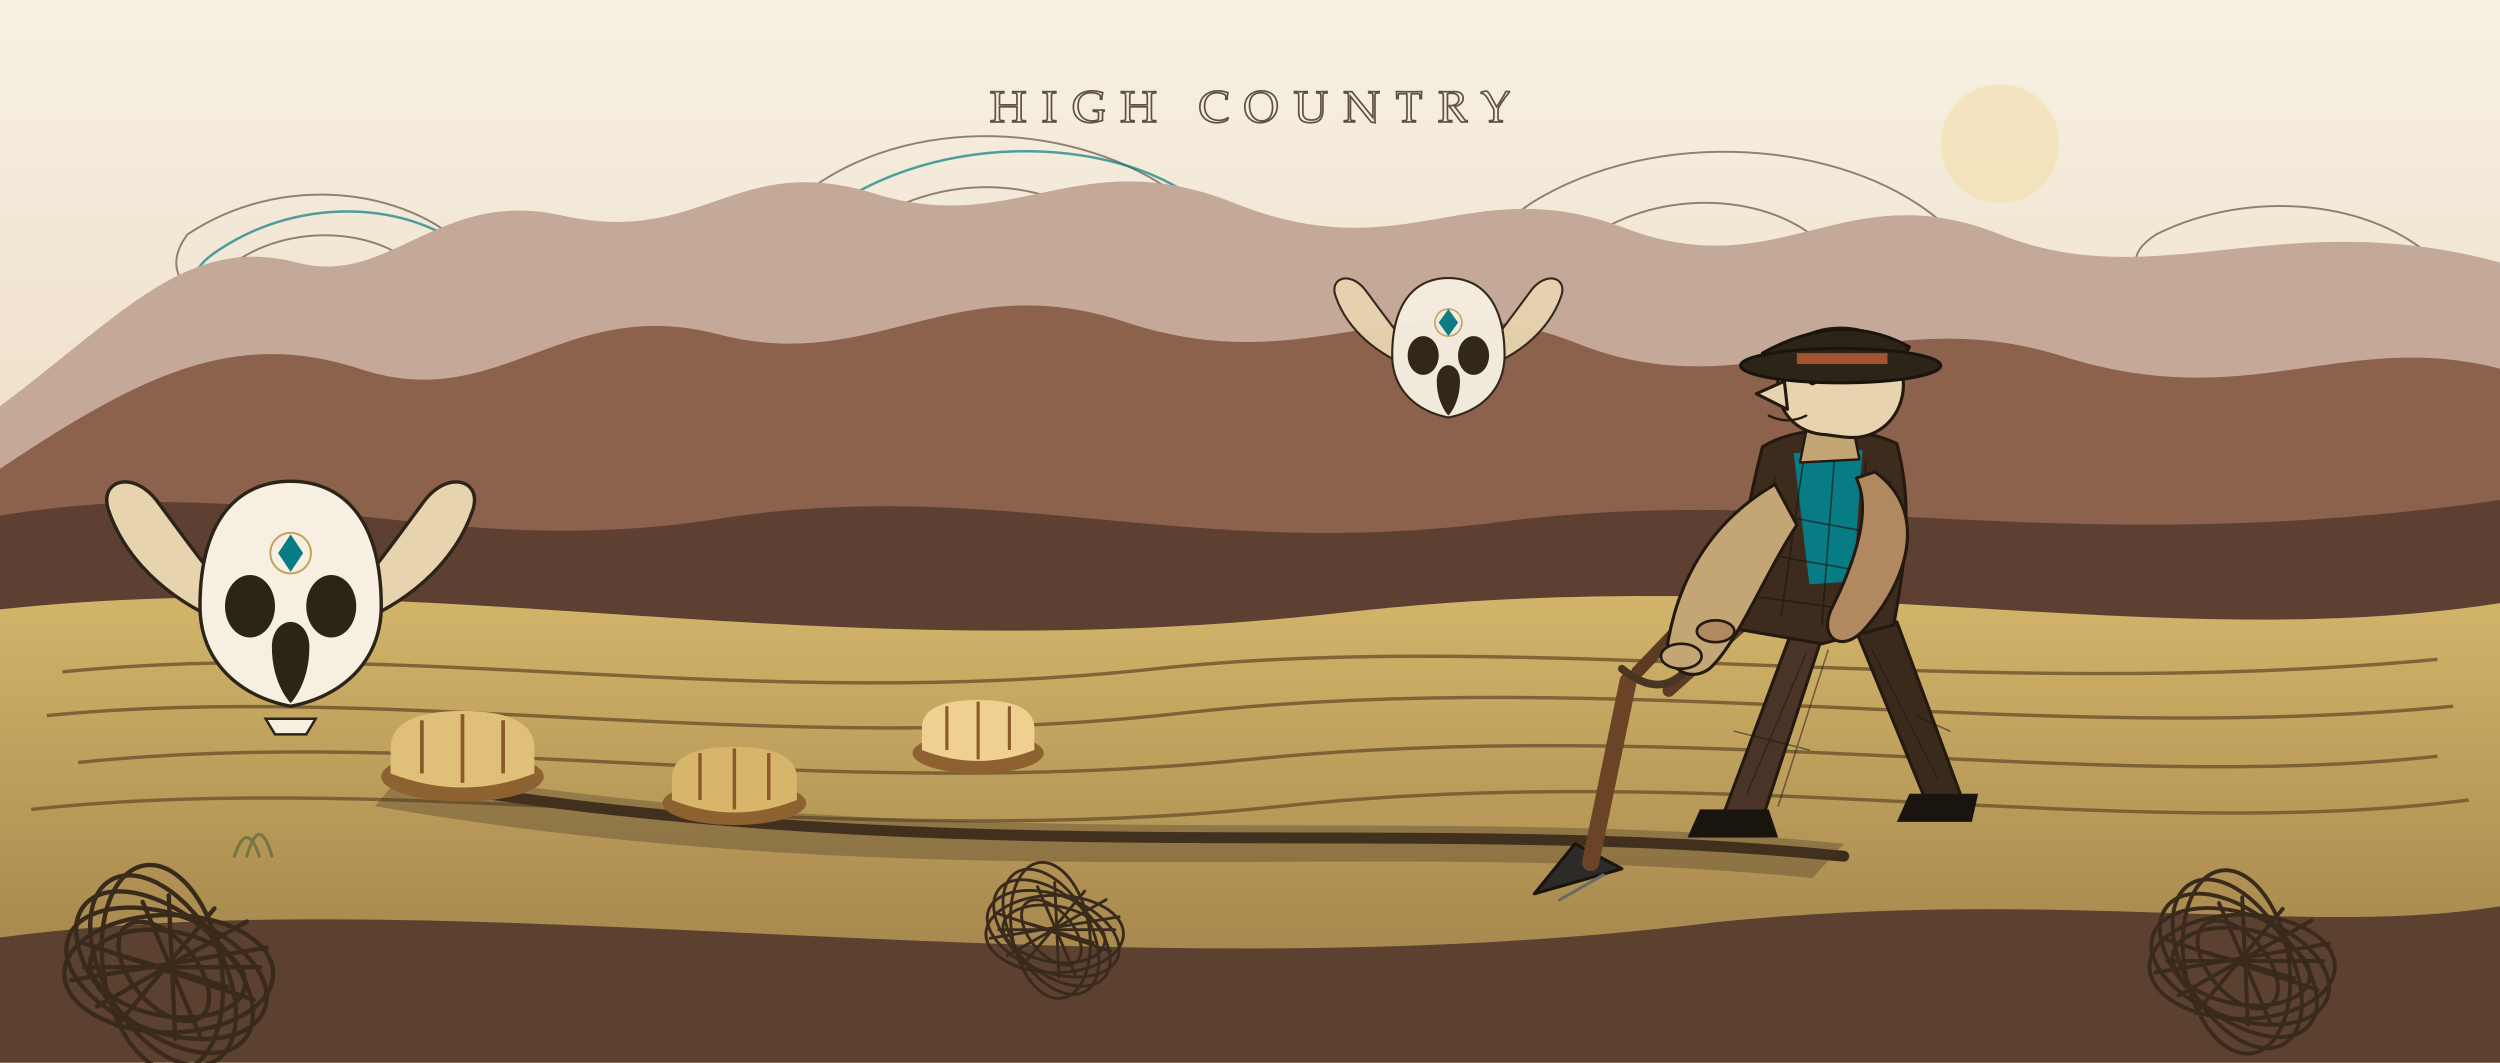
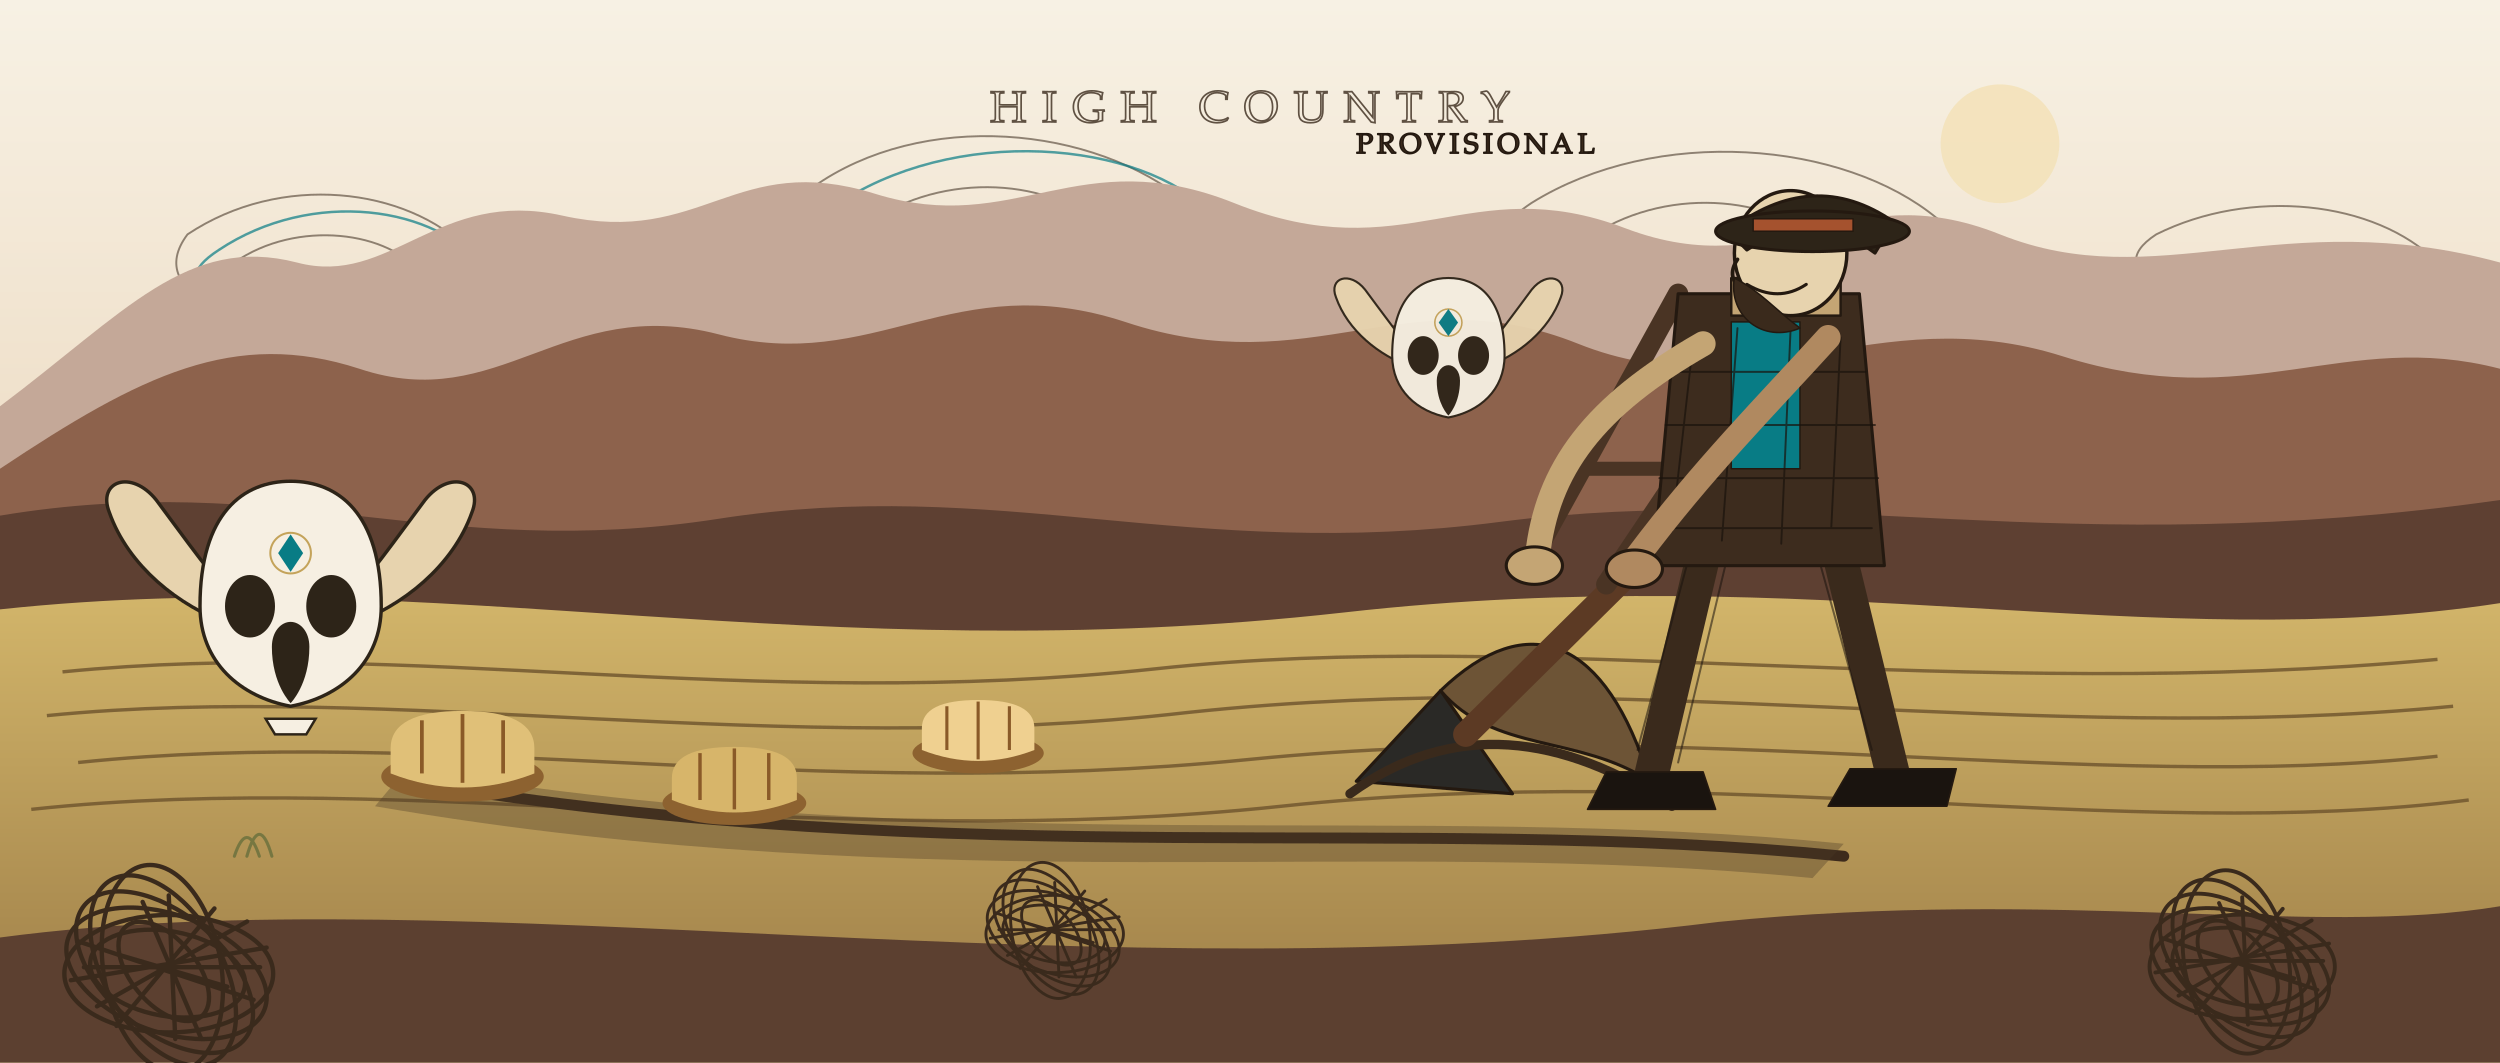
<svg xmlns="http://www.w3.org/2000/svg" viewBox="0 0 1600 680" role="presentation" focusable="false">
  <defs>
    <linearGradient id="sky" x1="0" y1="0" x2="0" y2="1">
      <stop offset="0" stop-color="#f7f1e4" />
      <stop offset="1" stop-color="#e4c7a4" />
    </linearGradient>
    <linearGradient id="field" x1="0" y1="0" x2="0" y2="1">
      <stop offset="0" stop-color="#d2b56a" />
      <stop offset="1" stop-color="#9a7a45" />
    </linearGradient>
    <symbol id="weed" viewBox="-40 -34 80 68">
      <g fill="none" stroke="#3a2a1c" stroke-width="1.35" stroke-linecap="round">
        <ellipse cx="0" cy="2" rx="32" ry="18" />
        <ellipse cx="0" cy="2" rx="32" ry="18" transform="rotate(20)" />
        <ellipse cx="0" cy="2" rx="32" ry="18" transform="rotate(40)" />
        <ellipse cx="0" cy="2" rx="32" ry="18" transform="rotate(60)" />
        <ellipse cx="0" cy="2" rx="32" ry="18" transform="rotate(80)" />
        <ellipse cx="0" cy="2" rx="24" ry="13" transform="rotate(10)" />
        <ellipse cx="0" cy="2" rx="18" ry="10" transform="rotate(50)" />
        <path d="M-30 4 L30 -6 M-28 -8 L26 10 M-22 12 L24 -14 M-8 -20 L10 22 M14 -18 L-16 18 M-16 -4 L18 6 M0 -22 L2 22 M-26 0 L28 0" />
      </g>
    </symbol>
  </defs>
  <rect width="1600" height="680" fill="url(#sky)" />
  <circle cx="1280" cy="92" r="38" fill="#f3e2b8" opacity=".85" />
  <text x="800" y="78" text-anchor="middle" font-family="Cinzel, Palatino, serif" font-size="28" letter-spacing="10" fill="none" stroke="#3a2a1c" stroke-width="1.1" opacity=".8">HIGH COUNTRY</text>
  <g fill="none" stroke="#3a2a1c" stroke-width="1.25" opacity=".55">
    <path d="M120 150 C180 110 260 120 300 160 C340 200 280 230 220 220 C160 210 90 190 120 150Z" />
    <path d="M150 168 C190 140 250 148 270 176 C290 204 240 220 200 208 C160 196 130 188 150 168Z" />
    <path d="M520 120 C590 70 700 80 760 130 C820 180 740 230 640 210 C540 190 470 160 520 120Z" />
    <path d="M560 140 C610 108 680 116 710 150 C740 184 680 210 620 196 C560 182 530 162 560 140Z" />
    <path d="M980 130 C1060 80 1180 90 1240 140 C1300 190 1200 240 1100 220 C1000 200 920 170 980 130Z" />
    <path d="M1020 150 C1070 118 1140 126 1170 160 C1200 194 1140 214 1080 202 C1020 190 990 170 1020 150Z" />
    <path d="M1380 150 C1440 120 1520 128 1560 168 C1588 198 1520 220 1460 208 C1400 196 1340 176 1380 150Z" />
  </g>
  <g fill="none" stroke="#087c85" stroke-width="1.6" opacity=".7">
    <path d="M140 160 C200 120 280 132 310 172 C340 214 260 236 200 214 C150 196 100 186 140 160Z" />
    <path d="M540 128 C620 78 740 92 780 142 C820 194 720 236 620 214 C530 194 480 160 540 128Z" />
  </g>
  <path fill="#c4a898" d="M0 260 C80 200 120 150 190 168 C250 184 280 120 360 138 C450 158 470 96 560 124 C650 152 690 90 790 130 C900 174 940 108 1040 146 C1140 184 1180 110 1280 150 C1380 190 1460 130 1600 168 L1600 330 L0 330Z" />
  <path fill="#8d624c" d="M0 300 C90 240 150 210 230 236 C320 266 360 188 460 214 C560 240 610 170 720 206 C840 246 900 176 1010 220 C1120 264 1200 190 1320 228 C1440 266 1500 210 1600 236 L1600 390 L0 390Z" />
  <path fill="#5e4032" d="M0 330 C180 300 280 360 460 332 C640 304 760 360 960 334 C1160 308 1320 360 1600 320 L1600 430 L0 430Z" />
  <path fill="url(#field)" d="M0 390 C280 360 520 430 860 392 C1160 358 1380 420 1600 386 L1600 680 L0 680Z" />
  <g fill="none" stroke="#6d532c" stroke-width="2.2" opacity=".8">
    <path d="M40 430 C260 408 480 456 740 428 C980 402 1260 450 1560 422" />
    <path d="M30 458 C250 436 500 486 760 456 C1040 426 1300 478 1570 452" />
    <path d="M50 488 C280 464 520 514 800 486 C1080 458 1340 508 1560 484" />
    <path d="M20 518 C260 492 540 546 820 516 C1100 486 1360 540 1580 512" />
  </g>
  <path fill="none" stroke="#3d2b1c" stroke-width="7" stroke-linecap="round" d="M1180 548 C900 520 620 560 260 500" />
  <path fill="#4a3824" opacity=".35" d="M260 492 C620 552 900 512 1180 540 L1160 562 C880 534 600 578 240 516Z" />
  <g transform="translate(250,455)">
    <ellipse cx="46" cy="42" rx="52" ry="16" fill="#8d6230" />
    <path d="M0 24 Q0 0 46 0 Q92 0 92 24 L92 40 Q46 58 0 40Z" fill="#e0c078" />
    <path d="M20 6 V40 M46 2 V46 M72 6 V40" stroke="#8a5a28" stroke-width="2.4" fill="none" />
  </g>
  <g transform="translate(430,478)">
    <ellipse cx="40" cy="36" rx="46" ry="14" fill="#8d6230" />
    <path d="M0 20 Q0 0 40 0 Q80 0 80 20 L80 34 Q40 50 0 34Z" fill="#d7b56a" />
    <path d="M18 4 V34 M40 1 V40 M62 4 V34" stroke="#8a5a28" stroke-width="2.2" fill="none" />
  </g>
  <g transform="translate(590,448)">
    <ellipse cx="36" cy="34" rx="42" ry="13" fill="#8d6230" />
    <path d="M0 18 Q0 0 36 0 Q72 0 72 18 L72 32 Q36 46 0 32Z" fill="#efd090" />
    <path d="M16 4 V32 M36 1 V38 M56 4 V32" stroke="#8a5a28" stroke-width="2" fill="none" />
  </g>
  <g fill="none" stroke="#5d6a38" stroke-width="2" stroke-linecap="round" opacity=".7">
    <path d="M150 548 Q158 524 166 548 M158 548 Q166 520 174 548" />
    <path d="M1488 620 Q1498 590 1508 620 M1500 620 Q1512 586 1524 620" />
  </g>
  <g transform="translate(78,292)">
    <circle cx="108" cy="78" r="46" fill="none" stroke="#c4a35a" stroke-width="1.1" opacity=".7" />
    <path d="M108 36 V48 M108 108 V120 M66 78 H78 M138 78 H150" stroke="#c4a35a" stroke-width="1.1" opacity=".7" />
    <path d="M70 108 C36 96 4 70 -8 36 C-16 16 6 8 22 28 C40 52 58 78 82 104 Z" fill="#e7d3ae" stroke="#2d2418" stroke-width="2.2" />
    <path d="M146 108 C180 96 212 70 224 36 C232 16 210 8 194 28 C176 52 158 78 134 104 Z" fill="#e7d3ae" stroke="#2d2418" stroke-width="2.2" />
    <path d="M50 96 C50 36 78 16 108 16 C138 16 166 36 166 96 C166 132 140 154 108 160 C76 154 50 132 50 96Z" fill="#f6efe2" stroke="#2d2418" stroke-width="2.2" />
    <ellipse cx="82" cy="96" rx="16" ry="20" fill="#2d2418" />
    <ellipse cx="134" cy="96" rx="16" ry="20" fill="#2d2418" />
    <path d="M96 122 C96 146 108 158 108 158 C108 158 120 146 120 122 C120 112 114 106 108 106 C102 106 96 112 96 122Z" fill="#2d2418" />
    <path d="M92 168 H124 L118 178 H98Z" fill="#f6efe2" stroke="#2d2418" stroke-width="1.6" />
    <circle cx="108" cy="62" r="13" fill="none" stroke="#c4a35a" stroke-width="1.3" />
    <path d="M108 50 L116 62 L108 74 L100 62Z" fill="#087c85" stroke="none" />
  </g>
  <g transform="translate(860,168) scale(.62)" opacity=".95">
    <path d="M70 108 C36 96 4 70 -8 36 C-16 16 6 8 22 28 C40 52 58 78 82 104 Z" fill="#e7d3ae" stroke="#2d2418" stroke-width="2.2" />
    <path d="M146 108 C180 96 212 70 224 36 C232 16 210 8 194 28 C176 52 158 78 134 104 Z" fill="#e7d3ae" stroke="#2d2418" stroke-width="2.2" />
    <path d="M50 96 C50 36 78 16 108 16 C138 16 166 36 166 96 C166 132 140 154 108 160 C76 154 50 132 50 96Z" fill="#f6efe2" stroke="#2d2418" stroke-width="2.2" />
    <ellipse cx="82" cy="96" rx="16" ry="20" fill="#2d2418" />
    <ellipse cx="134" cy="96" rx="16" ry="20" fill="#2d2418" />
    <path d="M96 122 C96 146 108 158 108 158 C108 158 120 146 120 122 C120 112 114 106 108 106 C102 106 96 112 96 122Z" fill="#2d2418" />
    <circle cx="108" cy="62" r="14" fill="none" stroke="#c4a35a" stroke-width="1.6" />
    <path d="M108 48 L118 62 L108 76 L98 62Z" fill="#087c85" />
  </g>
-   <g transform="translate(990,168)" stroke-linejoin="round" stroke-linecap="round">
-     <path d="M18 372 L-8 404 L48 388Z" fill="#2c2b29" stroke="#1a140f" stroke-width="2" />
-     <path d="M36 392 L8 408" stroke="#6a6a66" stroke-width="2" />
-     <path d="M52 268 L28 384" stroke="#6b4428" stroke-width="11" fill="none" />
-     <path d="M148 168 L58 262" stroke="#5c3a24" stroke-width="8" fill="none" />
-     <path d="M186 178 L78 274" stroke="#5c3a24" stroke-width="8" fill="none" />
-     <path d="M48 260 Q70 278 86 264" stroke="#4a3424" stroke-width="5" fill="none" />
-     <path d="M198 236 L244 348 L266 344 L224 230Z" fill="#3a2a1c" stroke="#241910" stroke-width="2" />
-     <path d="M156 238 L112 356 L136 362 L176 240Z" fill="#4a3428" stroke="#241910" stroke-width="2" />
-     <g fill="none" stroke="#1a120c" stroke-width="1" opacity=".5">
-       <path d="M166 250 L128 340 M180 248 L148 348 M208 248 L250 330" />
-       <path d="M120 300 L168 312 M236 290 L258 300" />
+   <g transform="translate(860,70)" stroke="#241910" stroke-linejoin="round" stroke-linecap="round">
+     <path d="M8 430 L62 372 L108 438 Z" fill="#2a2926" stroke-width="2" />
+     <path d="M62 372 C118 318 168 338 196 430 C150 400 96 412 62 372Z" fill="#6d5436" stroke-width="2" />
+     <path d="M4 438 C70 390 140 400 210 446" fill="none" stroke="#3a2a1c" stroke-width="6" />
+     <path d="M78 400 L250 230" fill="none" stroke="#5c3a24" stroke-width="16" />
+     <path d="M214 118 L118 292" fill="none" stroke="#4a3424" stroke-width="13" />
+     <path d="M286 128 L168 304" fill="none" stroke="#4a3424" stroke-width="13" />
+     <path d="M150 230 H230" fill="none" stroke="#4a3424" stroke-width="9" />
+     <path d="M248 210 L196 430" fill="none" stroke="#3a2a1c" stroke-width="22" />
+     <path d="M300 214 L352 428" fill="none" stroke="#3a2a1c" stroke-width="22" />
+     <g fill="none" stroke="#1a120c" stroke-width="1.3" opacity=".55">
+       <path d="M236 230 L188 410 M260 226 L214 418 M288 230 L338 410" />
    </g>
-     <path d="M98 350 H142 L148 368 H90Z" fill="#1a140f" />
-     <path d="M232 340 H276 L272 358 H224Z" fill="#1a140f" />
-     <path d="M138 118 C128 156 122 196 118 234 L176 244 L222 232 C230 188 234 154 224 116 C200 104 160 104 138 118Z" fill="#3d2c1e" stroke="#241910" stroke-width="2" />
-     <path d="M158 122 L168 206 L196 204 L202 120Z" fill="#087c85" />
-     <g fill="none" stroke="#1a120c" stroke-width="1.05" opacity=".62">
-       <path d="M146 138 L130 214 M164 128 L150 226 M184 126 L176 232 M204 128 L202 224 M220 140 L214 210" />
-       <path d="M128 158 L214 174 M124 184 L216 200 M120 212 L208 224" />
+     <path d="M168 424 H230 L238 448 H156Z" fill="#1a140f" />
+     <path d="M324 422 H392 L386 446 H310Z" fill="#1a140f" />
+     <path d="M214 118 H330 L346 292 H198Z" fill="#3d2c1e" stroke-width="2" />
+     <path d="M248 136 H292 V230 H248Z" fill="#087c85" />
+     <g fill="none" stroke="#1a120c" stroke-width="1.25" opacity=".7">
+       <path d="M224 146 L210 270 M252 140 L242 276 M286 140 L280 278 M318 146 L312 268" />
+       <path d="M210 168 H334 M206 202 H340 M202 236 H342 M200 268 H338" />
    </g>
-     <path d="M146 142 C108 164 86 198 78 240 C74 258 90 270 104 260 C122 244 140 198 160 168Z" fill="#c4a574" stroke="#241910" stroke-width="2" />
-     <path d="M210 134 C246 160 230 206 202 236 C188 250 174 240 182 222 C198 190 208 158 198 138Z" fill="#b08960" stroke="#241910" stroke-width="2" />
-     <ellipse cx="86" cy="252" rx="13" ry="8" fill="#c4a574" stroke="#241910" stroke-width="1.7" />
-     <ellipse cx="108" cy="236" rx="12" ry="7" fill="#b08960" stroke="#241910" stroke-width="1.7" />
-     <path d="M166 108 L162 128 L200 126 L196 106Z" fill="#c4a574" stroke="#241910" stroke-width="1.5" />
-     <path d="M176 110 C158 108 146 94 148 74 C150 54 166 42 188 42 C214 42 230 60 228 82 C226 100 212 112 196 112 C188 112 180 110 176 110Z" fill="#e7d3ae" stroke="#241910" stroke-width="2" />
-     <path d="M152 76 L134 84 L154 94Z" fill="#e7d3ae" stroke="#241910" stroke-width="2" />
-     <path d="M168 70 Q174 66 182 70" fill="none" stroke="#241910" stroke-width="1.5" />
-     <circle cx="170" cy="76" r="2.6" fill="#241910" />
-     <path d="M142 98 Q154 104 166 98" fill="none" stroke="#241910" stroke-width="1.5" />
-     <path d="M138 58 Q188 30 232 54 L224 68 Q188 48 148 70Z" fill="#2d2418" stroke="#1a140f" stroke-width="2" />
-     <ellipse cx="188" cy="66" rx="64" ry="11" fill="#2d2418" stroke="#1a140f" stroke-width="2" />
-     <rect x="160" y="58" width="58" height="7" fill="#a5522e" />
+     <path d="M230 150 C160 190 130 230 124 286" fill="none" stroke="#c4a574" stroke-width="16" />
+     <path d="M310 146 C270 190 230 230 188 286" fill="none" stroke="#b08960" stroke-width="16" />
+     <ellipse cx="122" cy="292" rx="18" ry="12" fill="#c4a574" stroke-width="2" />
+     <ellipse cx="186" cy="294" rx="18" ry="12" fill="#b08960" stroke-width="2" />
+     <path d="M248 108 H318 V132 H248Z" fill="#c4a574" stroke-width="1.6" />
+     <ellipse cx="286" cy="92" rx="36" ry="40" fill="#e7d3ae" stroke-width="2.2" />
+     <path d="M258 78 Q286 48 330 74" fill="none" stroke-width="2" />
+     <circle cx="268" cy="84" r="4.2" fill="#241910" />
+     <path d="M252 96 Q244 108 256 116" fill="none" stroke-width="2.4" />
+     <path d="M258 112 Q278 124 296 112" fill="none" stroke-width="2" />
+     <path d="M250 108 C246 132 268 150 292 140 C276 128 266 116 250 108Z" fill="#3a2a1c" />
+     <path d="M246 78 Q300 36 352 72 L340 92 Q300 62 258 90Z" fill="#2d2418" stroke-width="2" />
+     <ellipse cx="300" cy="78" rx="62" ry="13" fill="#2d2418" stroke-width="2" />
+     <rect x="262" y="70" width="64" height="8" fill="#a5522e" />
+     <text x="8" y="28" font-family="Palatino, serif" font-size="18" letter-spacing="3" fill="#3a2a1c">PROVISIONAL</text>
  </g>
  <path fill="#5c4030" d="M0 600 C300 560 700 640 1100 590 C1320 568 1480 600 1600 580 L1600 680 L0 680Z" />
  <use href="#weed" x="24" y="548" width="168" height="142" />
  <use href="#weed" x="620" y="548" width="110" height="94" />
  <use href="#weed" x="1360" y="552" width="150" height="126" />
</svg>
